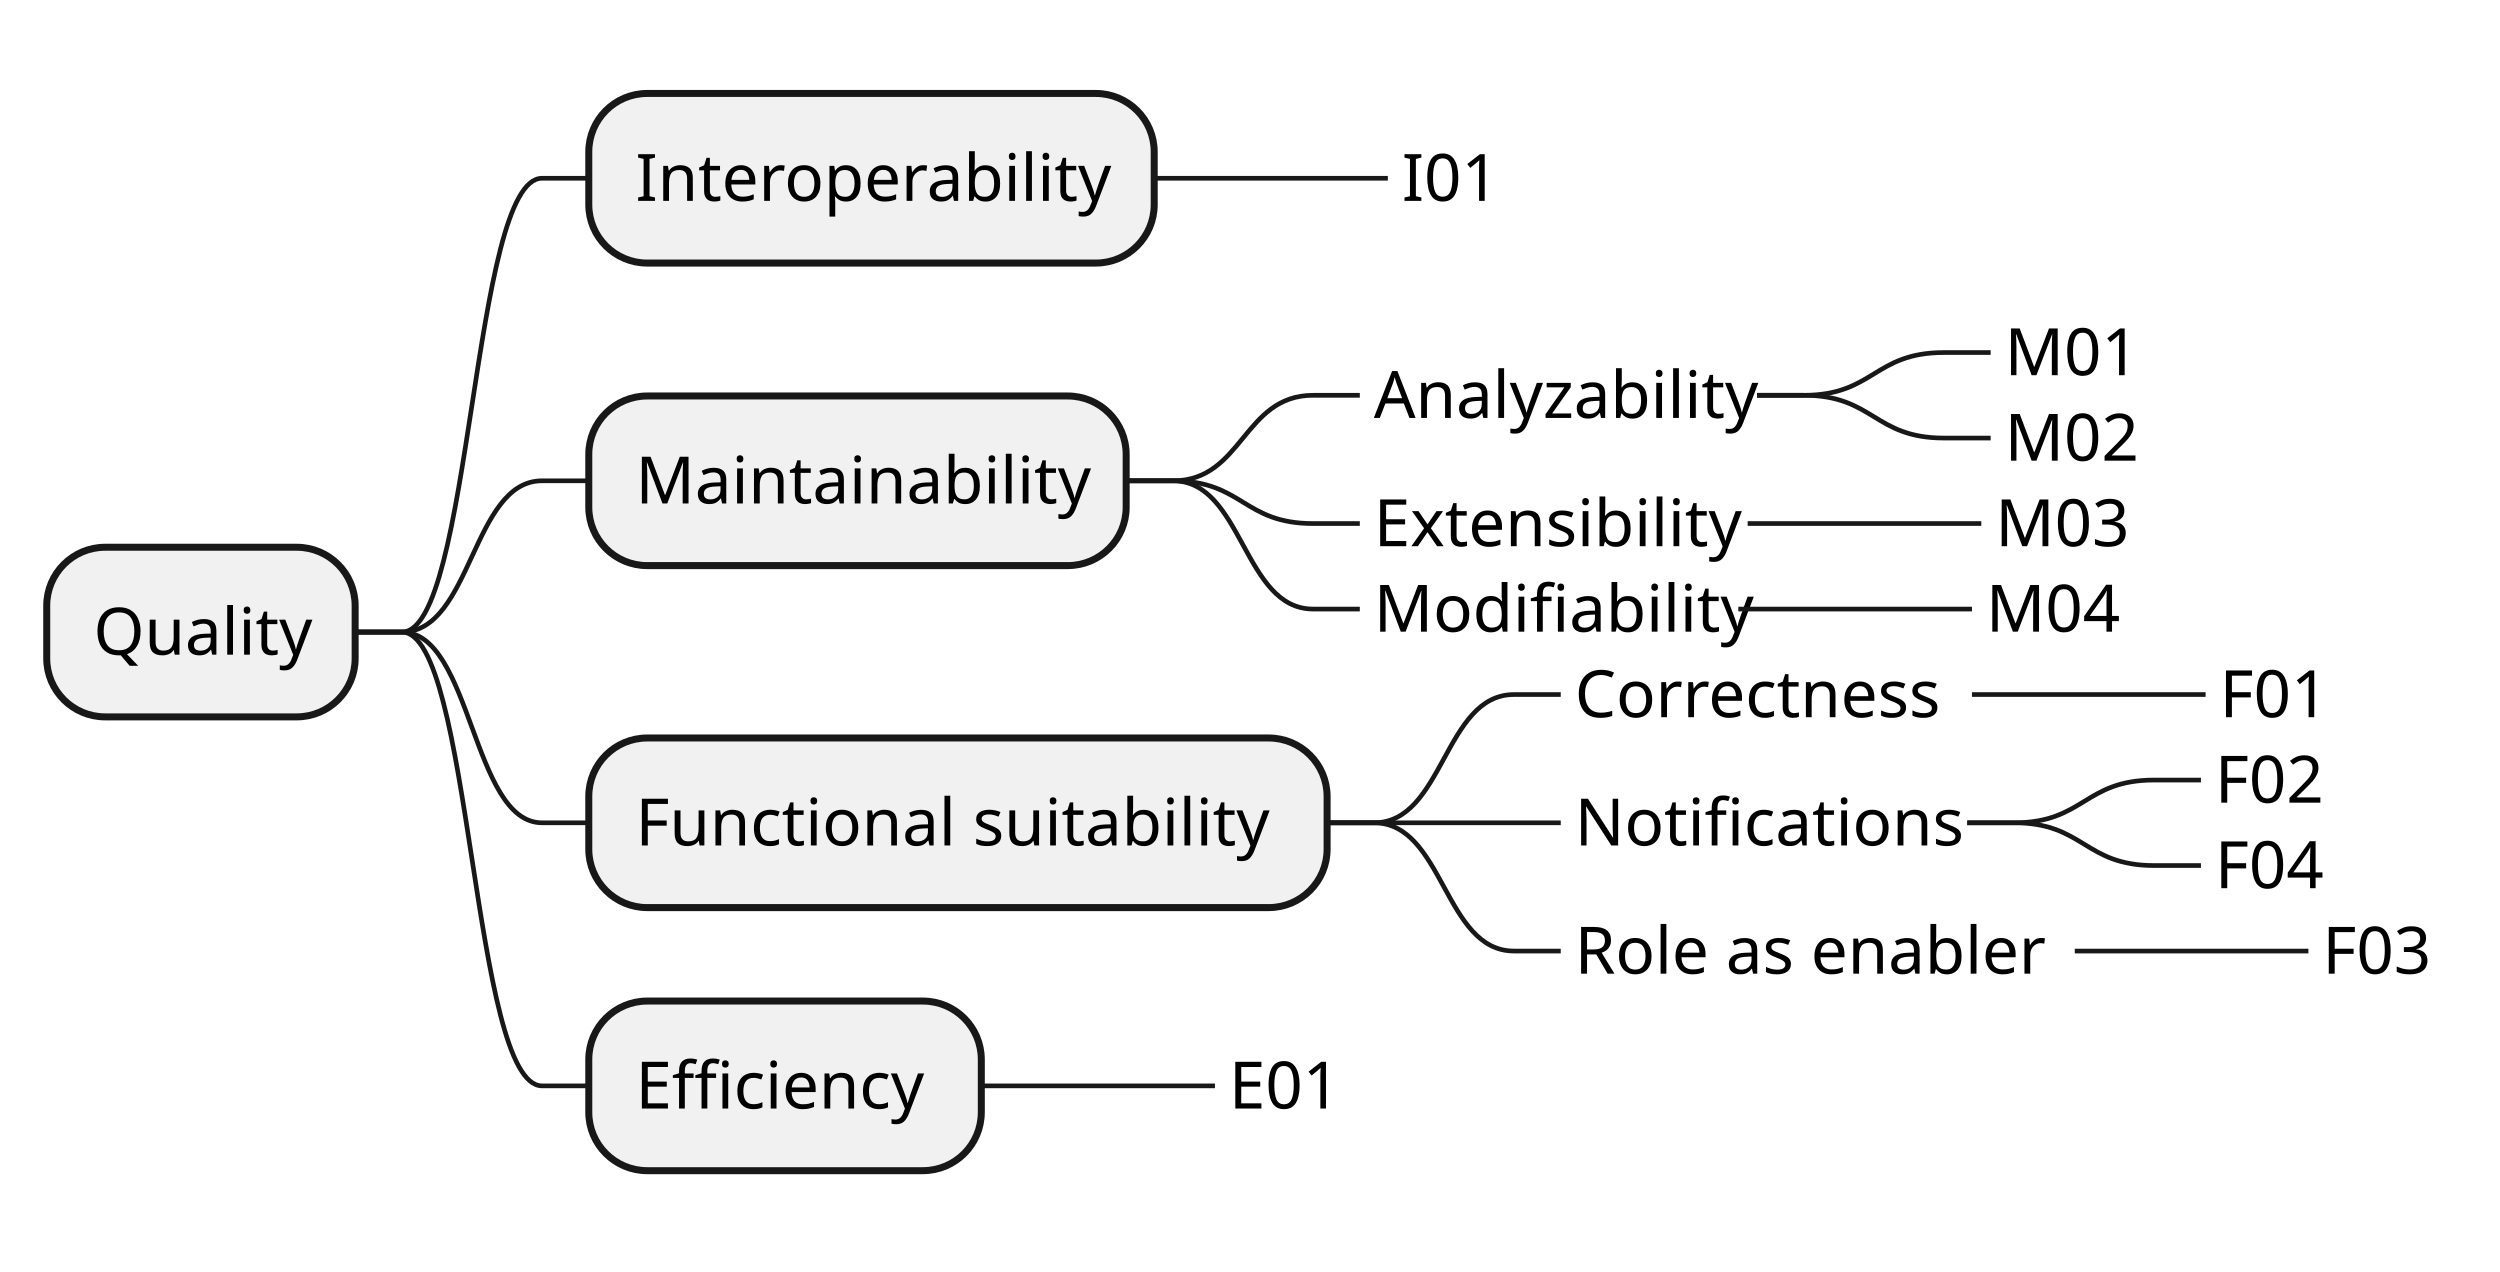
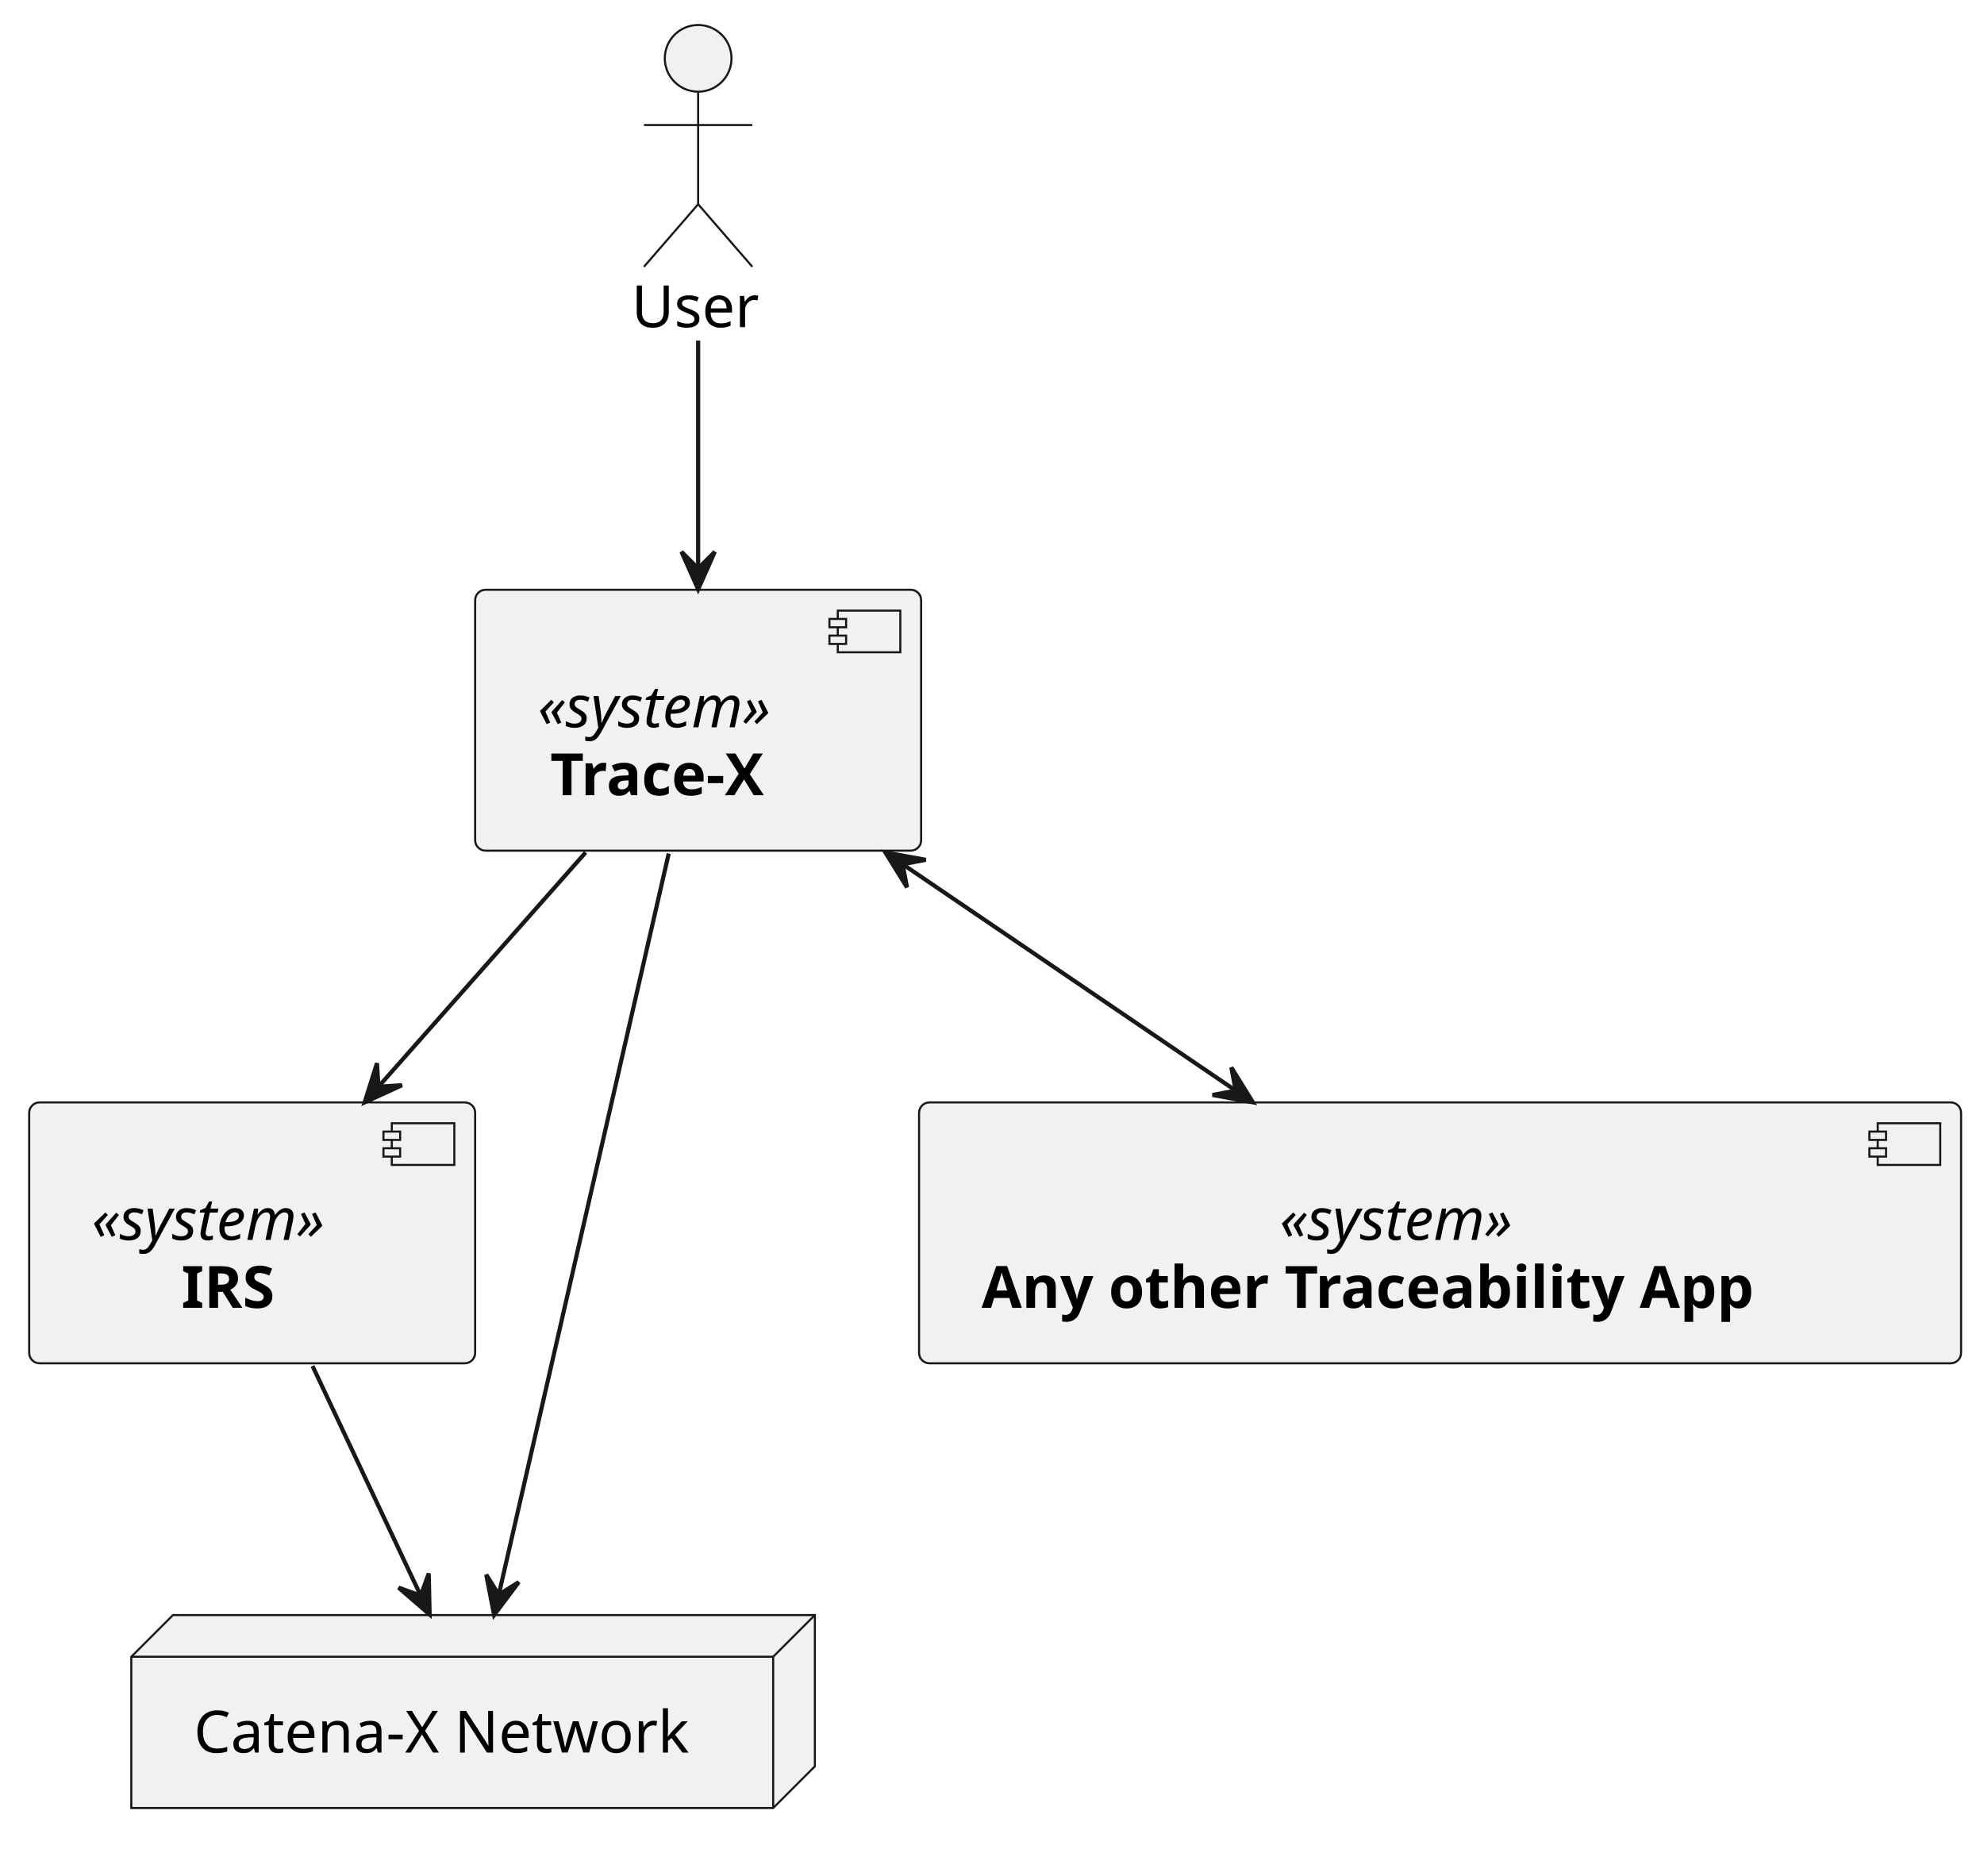
- <svg xmlns="http://www.w3.org/2000/svg" contentStyleType="text/css" height="272px" preserveAspectRatio="none" style="width:535px;height:272px;background:#FFFFFF;" version="1.1" viewBox="0 0 535 272" width="535px" zoomAndPan="magnify">
+ <svg xmlns="http://www.w3.org/2000/svg" contentStyleType="text/css" height="450px" preserveAspectRatio="none" style="width:476px;height:450px;background:#FFFFFF;" version="1.1" viewBox="0 0 476 450" width="476px" zoomAndPan="magnify">
  <defs />
  <g>
-     <rect fill="#F1F1F1" height="36.297" rx="12.5" ry="12.5" style="stroke:#181818;stroke-width:1.5;" width="66" x="10" y="117.113" />
-     <text fill="#000000" font-family="sans-serif" font-size="14" lengthAdjust="spacing" textLength="46" x="20" y="140.108">Quality</text>
-     <rect fill="#F1F1F1" height="36.297" rx="12.5" ry="12.5" style="stroke:#181818;stroke-width:1.5;" width="121" x="126" y="20" />
-     <text fill="#000000" font-family="sans-serif" font-size="14" lengthAdjust="spacing" textLength="101" x="136" y="42.995">Interoperability</text>
-     <text fill="#000000" font-family="sans-serif" font-size="14" lengthAdjust="spacing" textLength="21" x="300" y="42.995">I01</text>
-     <path d="M247,38.148 L257,38.148 C272,38.148 272,38.148 287,38.148 L297,38.148 " fill="none" style="stroke:#181818;stroke-width:1.0;" />
-     <path d="M76,135.262 L86,135.262 C101,135.262 101,38.148 116,38.148 L126,38.148 " fill="none" style="stroke:#181818;stroke-width:1.0;" />
-     <rect fill="#F1F1F1" height="36.297" rx="12.5" ry="12.5" style="stroke:#181818;stroke-width:1.5;" width="115" x="126" y="84.742" />
-     <text fill="#000000" font-family="sans-serif" font-size="14" lengthAdjust="spacing" textLength="95" x="136" y="107.737">Maintainability</text>
-     <text fill="#000000" font-family="sans-serif" font-size="14" lengthAdjust="spacing" textLength="82" x="294" y="89.44">Analyzability</text>
-     <text fill="#000000" font-family="sans-serif" font-size="14" lengthAdjust="spacing" textLength="30" x="429" y="80.292">M01</text>
-     <path d="M376,84.594 L386,84.594 C401,84.594 401,75.445 416,75.445 L426,75.445 " fill="none" style="stroke:#181818;stroke-width:1.0;" />
-     <text fill="#000000" font-family="sans-serif" font-size="14" lengthAdjust="spacing" textLength="30" x="429" y="98.589">M02</text>
-     <path d="M376,84.594 L386,84.594 C401,84.594 401,93.742 416,93.742 L426,93.742 " fill="none" style="stroke:#181818;stroke-width:1.0;" />
-     <path d="M241,102.891 L251,102.891 C266,102.891 266,84.594 281,84.594 L291,84.594 " fill="none" style="stroke:#181818;stroke-width:1.0;" />
-     <text fill="#000000" font-family="sans-serif" font-size="14" lengthAdjust="spacing" textLength="80" x="294" y="116.886">Extensibility</text>
-     <text fill="#000000" font-family="sans-serif" font-size="14" lengthAdjust="spacing" textLength="30" x="427" y="116.886">M03</text>
-     <path d="M374,112.039 L384,112.039 C399,112.039 399,112.039 414,112.039 L424,112.039 " fill="none" style="stroke:#181818;stroke-width:1.0;" />
-     <path d="M241,102.891 L251,102.891 C266,102.891 266,112.039 281,112.039 L291,112.039 " fill="none" style="stroke:#181818;stroke-width:1.0;" />
-     <text fill="#000000" font-family="sans-serif" font-size="14" lengthAdjust="spacing" textLength="78" x="294" y="135.183">Modifiability</text>
-     <text fill="#000000" font-family="sans-serif" font-size="14" lengthAdjust="spacing" textLength="30" x="425" y="135.183">M04</text>
-     <path d="M372,130.336 L382,130.336 C397,130.336 397,130.336 412,130.336 L422,130.336 " fill="none" style="stroke:#181818;stroke-width:1.0;" />
-     <path d="M241,102.891 L251,102.891 C266,102.891 266,130.336 281,130.336 L291,130.336 " fill="none" style="stroke:#181818;stroke-width:1.0;" />
-     <path d="M76,135.262 L86,135.262 C101,135.262 101,102.891 116,102.891 L126,102.891 " fill="none" style="stroke:#181818;stroke-width:1.0;" />
-     <rect fill="#F1F1F1" height="36.297" rx="12.5" ry="12.5" style="stroke:#181818;stroke-width:1.5;" width="158" x="126" y="157.93" />
-     <text fill="#000000" font-family="sans-serif" font-size="14" lengthAdjust="spacing" textLength="138" x="136" y="180.925">Functional suitability</text>
-     <text fill="#000000" font-family="sans-serif" font-size="14" lengthAdjust="spacing" textLength="85" x="337" y="153.48">Correctness</text>
-     <text fill="#000000" font-family="sans-serif" font-size="14" lengthAdjust="spacing" textLength="26" x="475" y="153.48">F01</text>
-     <path d="M422,148.633 L432,148.633 C447,148.633 447,148.633 462,148.633 L472,148.633 " fill="none" style="stroke:#181818;stroke-width:1.0;" />
-     <path d="M284,176.078 L294,176.078 C309,176.078 309,148.633 324,148.633 L334,148.633 " fill="none" style="stroke:#181818;stroke-width:1.0;" />
-     <text fill="#000000" font-family="sans-serif" font-size="14" lengthAdjust="spacing" textLength="84" x="337" y="180.925">Notifications</text>
-     <text fill="#000000" font-family="sans-serif" font-size="14" lengthAdjust="spacing" textLength="26" x="474" y="171.776">F02</text>
-     <path d="M421,176.078 L431,176.078 C446,176.078 446,166.93 461,166.93 L471,166.93 " fill="none" style="stroke:#181818;stroke-width:1.0;" />
-     <text fill="#000000" font-family="sans-serif" font-size="14" lengthAdjust="spacing" textLength="26" x="474" y="190.073">F04</text>
-     <path d="M421,176.078 L431,176.078 C446,176.078 446,185.227 461,185.227 L471,185.227 " fill="none" style="stroke:#181818;stroke-width:1.0;" />
-     <path d="M284,176.078 L294,176.078 C309,176.078 309,176.078 324,176.078 L334,176.078 " fill="none" style="stroke:#181818;stroke-width:1.0;" />
-     <text fill="#000000" font-family="sans-serif" font-size="14" lengthAdjust="spacing" textLength="107" x="337" y="208.37">Role as enabler</text>
-     <text fill="#000000" font-family="sans-serif" font-size="14" lengthAdjust="spacing" textLength="26" x="497" y="208.37">F03</text>
-     <path d="M444,203.523 L454,203.523 C469,203.523 469,203.523 484,203.523 L494,203.523 " fill="none" style="stroke:#181818;stroke-width:1.0;" />
-     <path d="M284,176.078 L294,176.078 C309,176.078 309,203.523 324,203.523 L334,203.523 " fill="none" style="stroke:#181818;stroke-width:1.0;" />
-     <path d="M76,135.262 L86,135.262 C101,135.262 101,176.078 116,176.078 L126,176.078 " fill="none" style="stroke:#181818;stroke-width:1.0;" />
-     <rect fill="#F1F1F1" height="36.297" rx="12.5" ry="12.5" style="stroke:#181818;stroke-width:1.5;" width="84" x="126" y="214.227" />
-     <text fill="#000000" font-family="sans-serif" font-size="14" lengthAdjust="spacing" textLength="64" x="136" y="237.222">Efficiency</text>
-     <text fill="#000000" font-family="sans-serif" font-size="14" lengthAdjust="spacing" textLength="27" x="263" y="237.222">E01</text>
-     <path d="M210,232.375 L220,232.375 C235,232.375 235,232.375 250,232.375 L260,232.375 " fill="none" style="stroke:#181818;stroke-width:1.0;" />
-     <path d="M76,135.262 L86,135.262 C101,135.262 101,232.375 116,232.375 L126,232.375 " fill="none" style="stroke:#181818;stroke-width:1.0;" />
+     <g id="elem_User">
+       <ellipse cx="167.5" cy="14" fill="#F1F1F1" rx="8" ry="8" style="stroke:#181818;stroke-width:0.5;" />
+       <path d="M167.5,22 L167.5,49 M154.5,30 L180.5,30 M167.5,49 L154.5,64 M167.5,49 L180.5,64 " fill="none" style="stroke:#181818;stroke-width:0.5;" />
+       <text fill="#000000" font-family="sans-serif" font-size="14" lengthAdjust="spacing" textLength="32" x="151.5" y="78.495">User</text>
+     </g>
+     <g id="elem_Trace">
+       <rect fill="#F1F1F1" height="62.594" rx="2.5" ry="2.5" style="stroke:#181818;stroke-width:0.5;" width="107" x="114" y="141.5" />
+       <rect fill="#F1F1F1" height="10" style="stroke:#181818;stroke-width:0.5;" width="15" x="201" y="146.5" />
+       <rect fill="#F1F1F1" height="2" style="stroke:#181818;stroke-width:0.5;" width="4" x="199" y="148.5" />
+       <rect fill="#F1F1F1" height="2" style="stroke:#181818;stroke-width:0.5;" width="4" x="199" y="152.5" />
+       <text fill="#000000" font-family="sans-serif" font-size="14" font-style="italic" lengthAdjust="spacing" textLength="67" x="129" y="174.495">«system»</text>
+       <text fill="#000000" font-family="sans-serif" font-size="14" font-weight="bold" lengthAdjust="spacing" textLength="61" x="132" y="190.792">Trace-X</text>
+     </g>
+     <g id="elem_IRS">
+       <rect fill="#F1F1F1" height="62.594" rx="2.5" ry="2.5" style="stroke:#181818;stroke-width:0.5;" width="107" x="7" y="264.5" />
+       <rect fill="#F1F1F1" height="10" style="stroke:#181818;stroke-width:0.5;" width="15" x="94" y="269.5" />
+       <rect fill="#F1F1F1" height="2" style="stroke:#181818;stroke-width:0.5;" width="4" x="92" y="271.5" />
+       <rect fill="#F1F1F1" height="2" style="stroke:#181818;stroke-width:0.5;" width="4" x="92" y="275.5" />
+       <text fill="#000000" font-family="sans-serif" font-size="14" font-style="italic" lengthAdjust="spacing" textLength="67" x="22" y="297.495">«system»</text>
+       <text fill="#000000" font-family="sans-serif" font-size="14" font-weight="bold" lengthAdjust="spacing" textLength="24" x="43.5" y="313.792">IRS</text>
+     </g>
+     <g id="elem_CX">
+       <polygon fill="#F1F1F1" points="31.5,397.5,41.5,387.5,195.5,387.5,195.5,423.797,185.5,433.797,31.5,433.797,31.5,397.5" style="stroke:#181818;stroke-width:0.5;" />
+       <line style="stroke:#181818;stroke-width:0.5;" x1="185.5" x2="195.5" y1="397.5" y2="387.5" />
+       <line style="stroke:#181818;stroke-width:0.5;" x1="31.5" x2="185.5" y1="397.5" y2="397.5" />
+       <line style="stroke:#181818;stroke-width:0.5;" x1="185.5" x2="185.5" y1="397.5" y2="433.797" />
+       <text fill="#000000" font-family="sans-serif" font-size="14" lengthAdjust="spacing" textLength="124" x="46.5" y="420.495">Catena-X Network</text>
+     </g>
+     <g id="elem_Traceapp">
+       <rect fill="#F1F1F1" height="62.594" rx="2.5" ry="2.5" style="stroke:#181818;stroke-width:0.5;" width="250" x="220.5" y="264.5" />
+       <rect fill="#F1F1F1" height="10" style="stroke:#181818;stroke-width:0.5;" width="15" x="450.5" y="269.5" />
+       <rect fill="#F1F1F1" height="2" style="stroke:#181818;stroke-width:0.5;" width="4" x="448.5" y="271.5" />
+       <rect fill="#F1F1F1" height="2" style="stroke:#181818;stroke-width:0.5;" width="4" x="448.5" y="275.5" />
+       <text fill="#000000" font-family="sans-serif" font-size="14" font-style="italic" lengthAdjust="spacing" textLength="67" x="307" y="297.495">«system»</text>
+       <text fill="#000000" font-family="sans-serif" font-size="14" font-weight="bold" lengthAdjust="spacing" textLength="210" x="235.5" y="313.792">Any other Traceability App</text>
+     </g>
+     <g id="link_User_Trace">
+       <path d="M167.5,81.72 C167.5,98.91 167.5,119.22 167.5,136.23 " fill="none" id="User-to-Trace" style="stroke:#181818;stroke-width:1.0;" />
+       <polygon fill="#181818" points="167.5,141.39,171.5,132.39,167.5,136.39,163.5,132.39,167.5,141.39" style="stroke:#181818;stroke-width:1.0;" />
+     </g>
+     <g id="link_Trace_IRS">
+       <path d="M140.5,204.53 C125.42,221.59 106.58,242.89 90.97,260.54 " fill="none" id="Trace-to-IRS" style="stroke:#181818;stroke-width:1.0;" />
+       <polygon fill="#181818" points="87.49,264.48,96.443,260.377,90.798,260.73,90.444,255.085,87.49,264.48" style="stroke:#181818;stroke-width:1.0;" />
+     </g>
+     <g id="link_Trace_CX">
+       <path d="M160.44,204.79 C149.79,251.25 129.78,338.52 119.67,382.58 " fill="none" id="Trace-to-CX" style="stroke:#181818;stroke-width:1.0;" />
+       <polygon fill="#181818" points="118.55,387.48,124.456,379.599,119.665,382.606,116.657,377.815,118.55,387.48" style="stroke:#181818;stroke-width:1.0;" />
+     </g>
+     <g id="link_IRS_CX">
+       <path d="M74.98,327.74 C83.11,344.99 93.14,366.29 100.93,382.83 " fill="none" id="IRS-to-CX" style="stroke:#181818;stroke-width:1.0;" />
+       <polygon fill="#181818" points="103.07,387.36,102.862,377.513,100.943,382.835,95.621,380.916,103.07,387.36" style="stroke:#181818;stroke-width:1.0;" />
+     </g>
+     <g id="link_Trace_Traceapp">
+       <path d="M216.58,207.36 C241.42,224.25 271.49,244.69 296.34,261.58 " fill="none" id="Trace-Traceapp" style="stroke:#181818;stroke-width:1.0;" />
+       <polygon fill="#181818" points="300.6,264.48,295.416,256.106,296.469,261.664,290.91,262.716,300.6,264.48" style="stroke:#181818;stroke-width:1.0;" />
+       <polygon fill="#181818" points="212.42,204.53,217.604,212.904,216.551,207.346,222.11,206.294,212.42,204.53" style="stroke:#181818;stroke-width:1.0;" />
+     </g>
  </g>
</svg>
